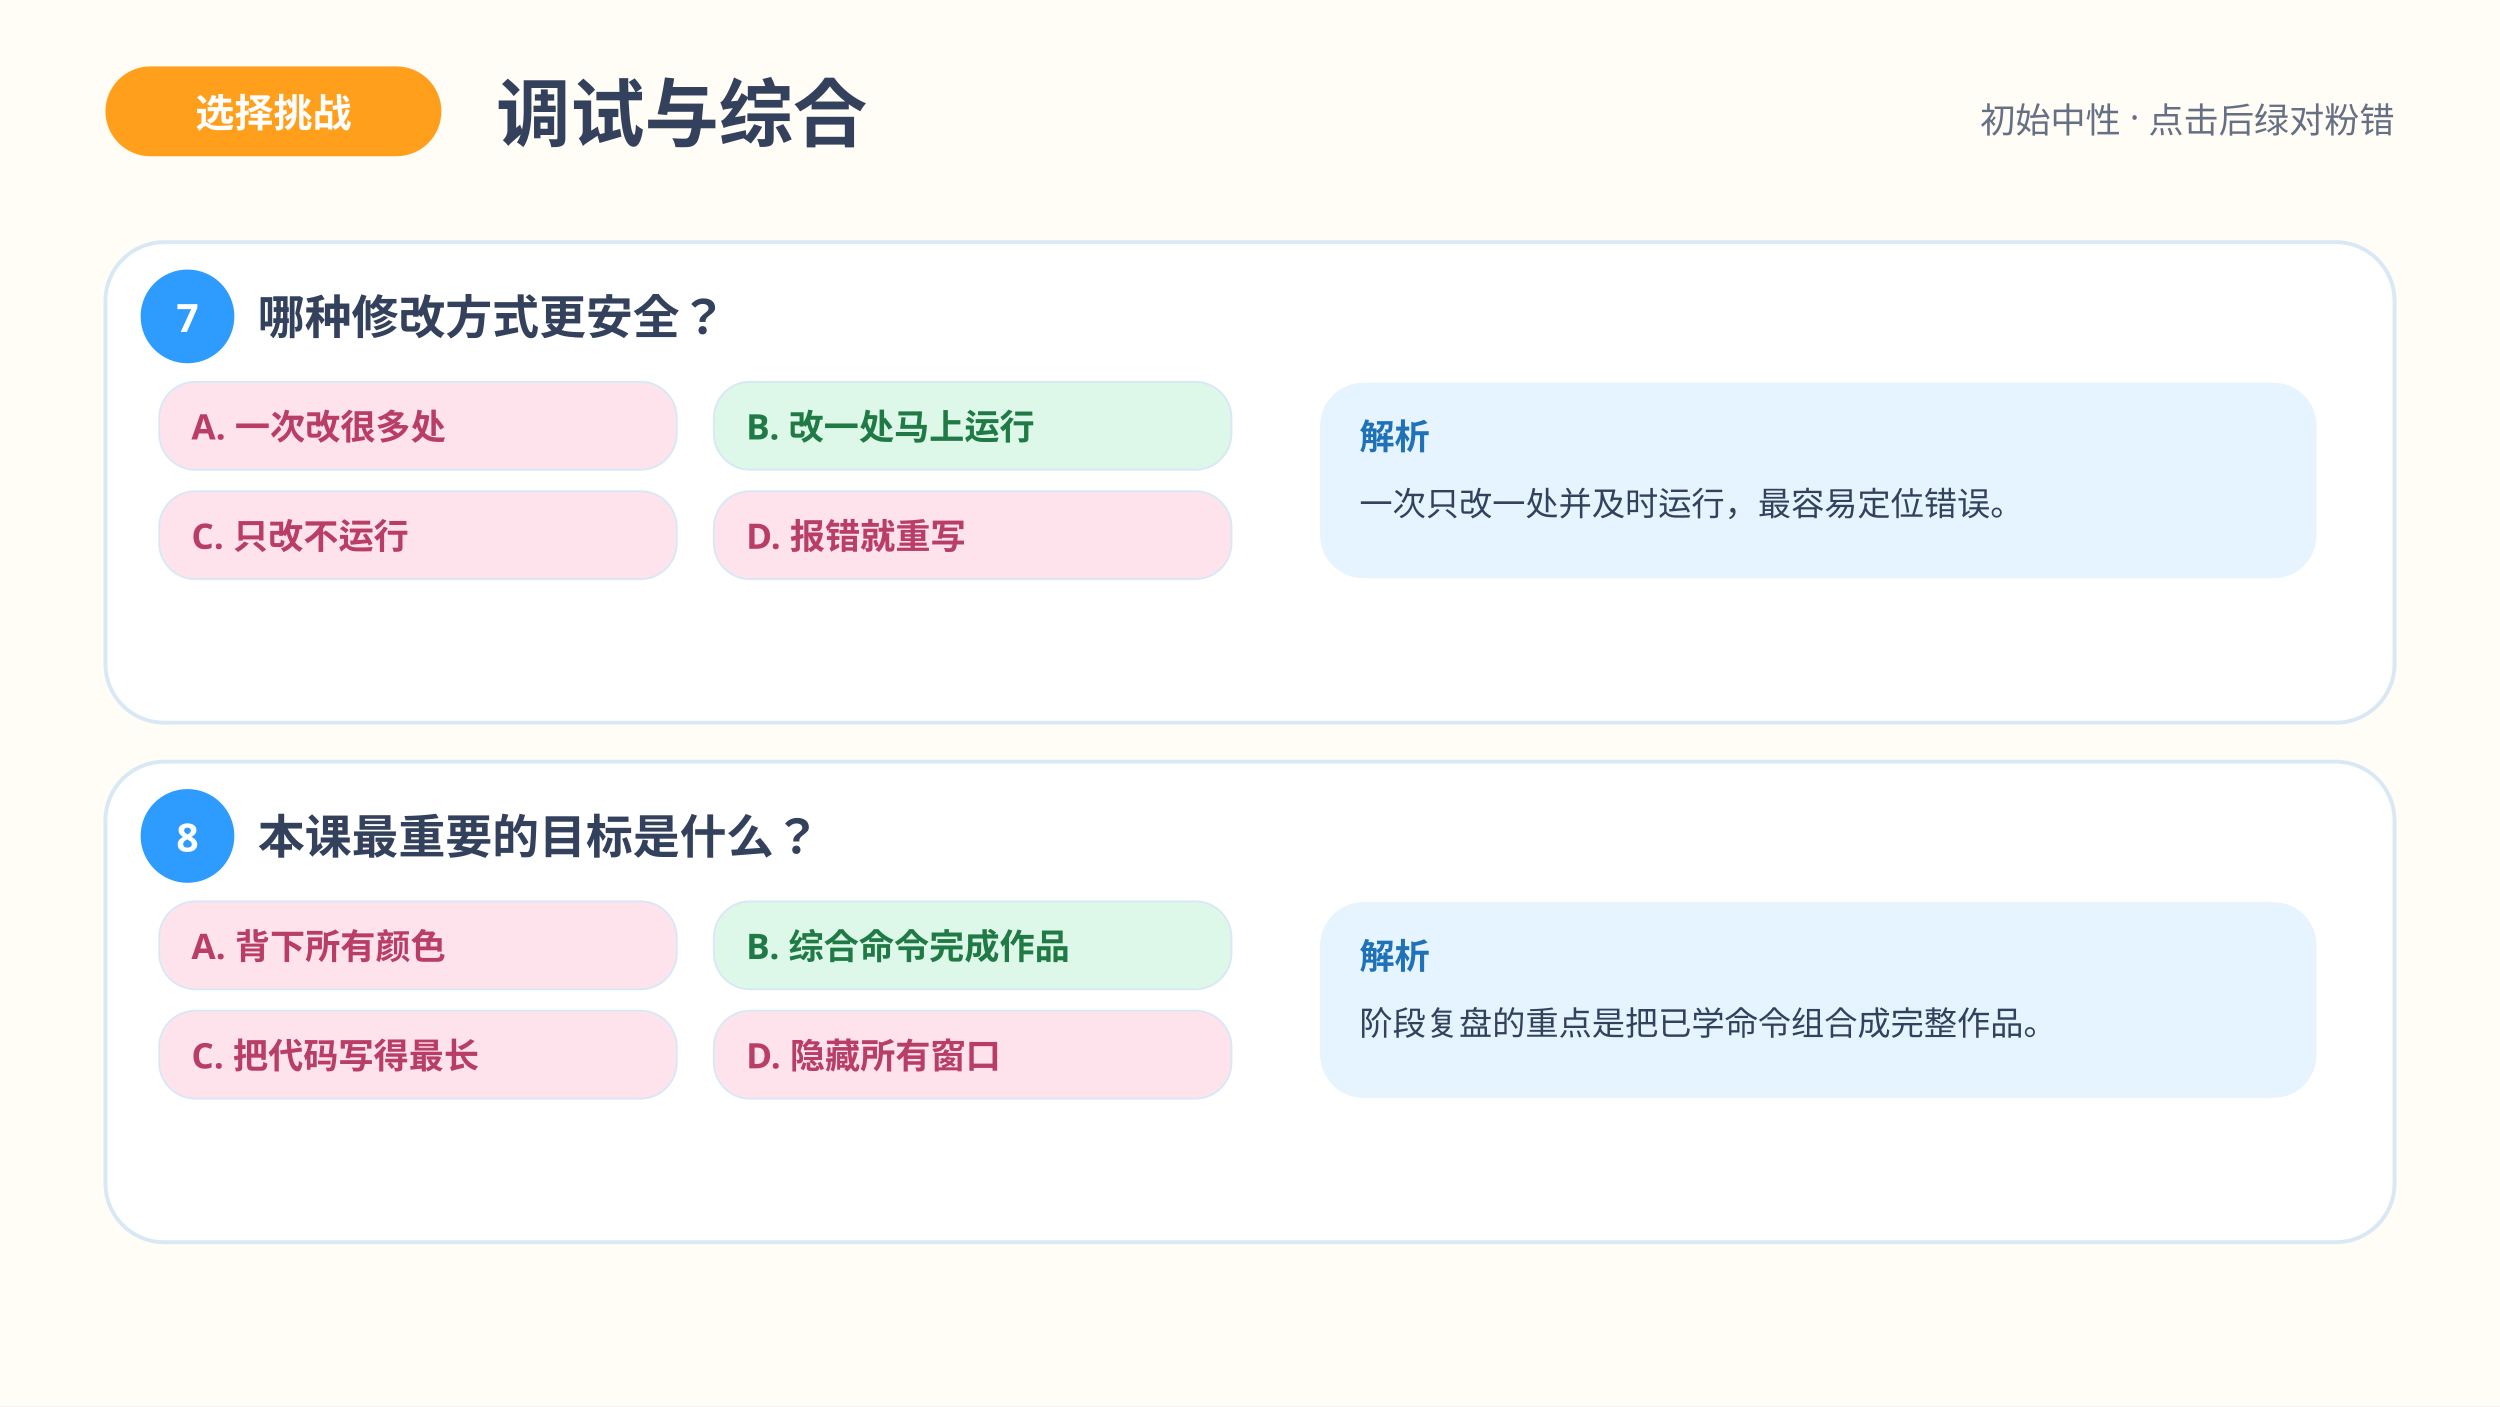
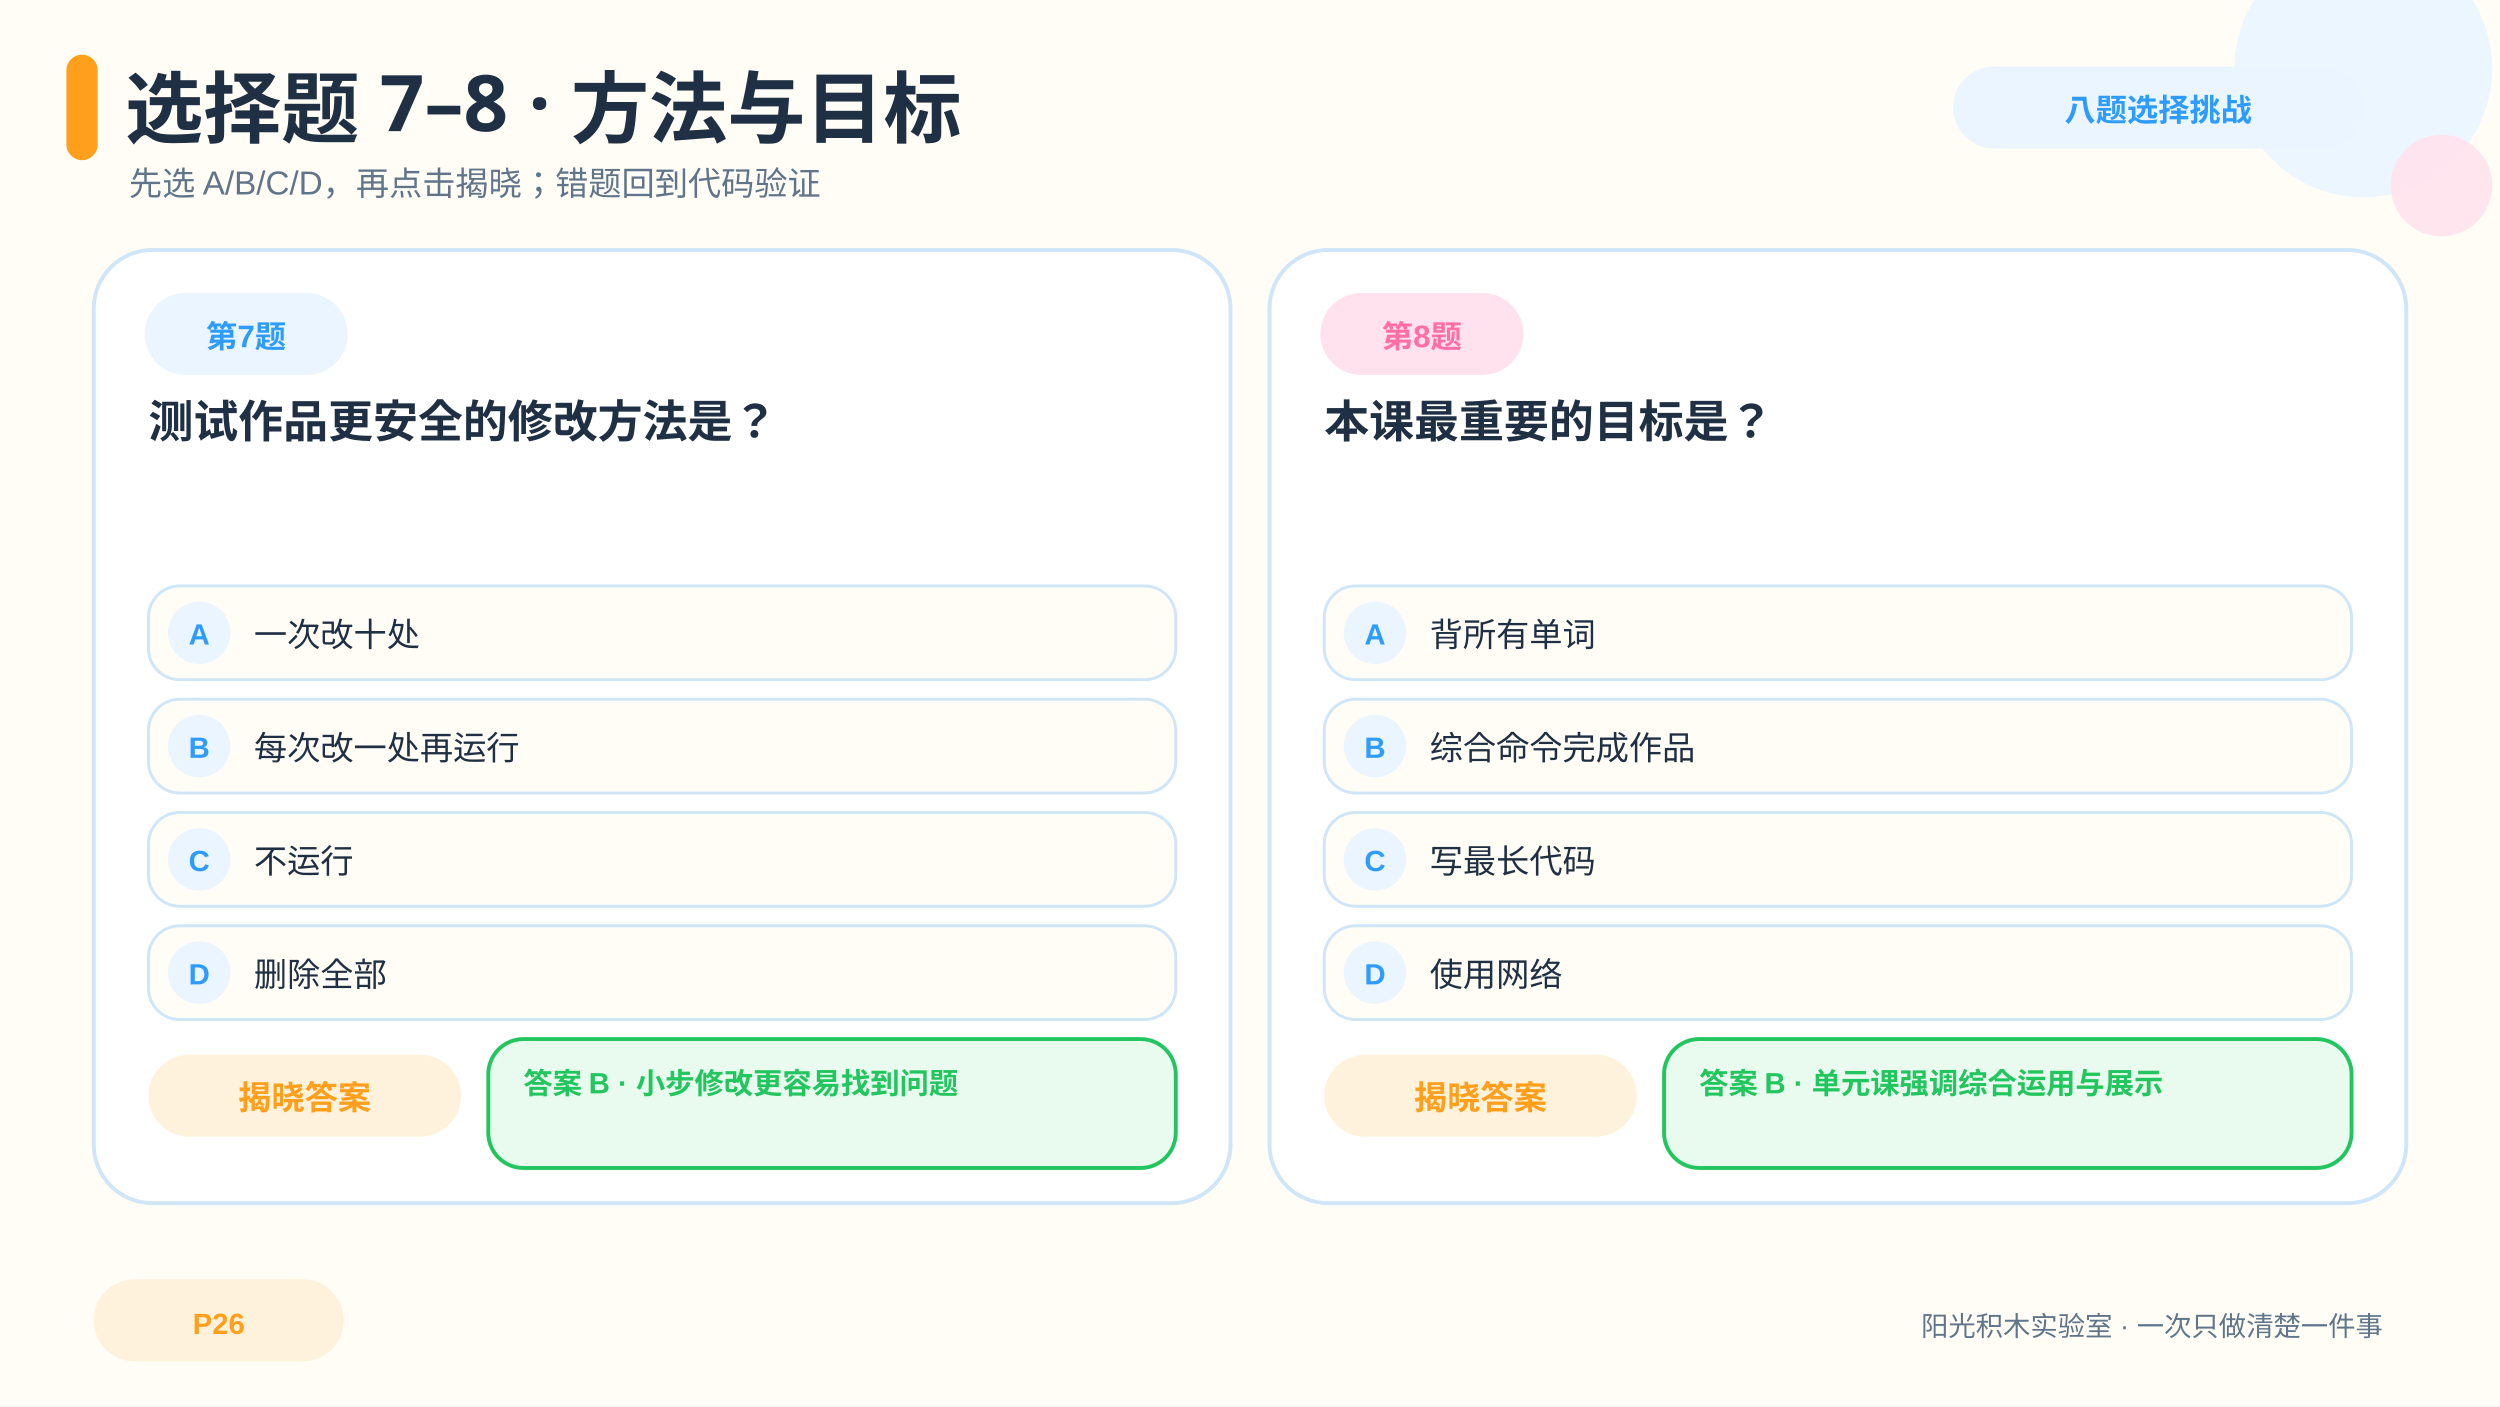
- <svg xmlns="http://www.w3.org/2000/svg" viewBox="0 0 1280 720" data-pptx-page-role="content" font-family="Microsoft YaHei, Segoe UI, sans-serif">
-   <rect width="1280" height="720" fill="#FFFDF5" />
-   <g id="header" data-pptx-bounds="54 28 1172 86">
-     <rect x="54" y="34" width="172" height="46" rx="23" fill="#FF9F1C" />
-     <text x="140" y="65" text-anchor="middle" font-size="20" font-weight="700" fill="#FFFFFF">选择挑战</text>
-     <text x="254" y="72" font-size="38" font-weight="700" fill="#33415C">调试与综合</text>
-     <text x="1226" y="68" text-anchor="end" font-size="18" fill="#667085">初始中性 · 点击后绿对粉错</text>
+ <svg xmlns="http://www.w3.org/2000/svg" viewBox="0 0 1280 720" data-pptx-page-role="content" font-family="Microsoft YaHei, Arial, sans-serif">
+   <rect x="0" y="0" width="1280" height="720" rx="0" fill="#FFFDF5" id="page-bg" />
+   <circle cx="1210" cy="35" r="66" fill="#EAF5FF" opacity="0.9" />
+   <circle cx="1250" cy="95" r="26" fill="#FFE2ED" opacity="0.9" />
+   <rect x="34" y="28" width="16" height="54" rx="8" fill="#FF9F1C" />
+   <text x="64" y="70" font-family="YouYuan, Microsoft YaHei, sans-serif" font-size="40" font-weight="700" fill="#203044" text-anchor="start">选择题 7–8 · 方法与目标</text>
+   <text x="66" y="100" font-family="Microsoft YaHei, Arial, sans-serif" font-size="17" font-weight="400" fill="#60758A" text-anchor="start">先选 A/B/C/D，再点击揭晓；错题回到代码验证</text>
+   <rect x="1000" y="34" width="210" height="42" rx="21" fill="#EAF5FF" />
+   <text x="1105.0" y="62" font-family="Microsoft YaHei, Arial, sans-serif" font-size="16" font-weight="700" fill="#2E9BFF" text-anchor="middle">八题选择挑战</text>
+   <rect x="48" y="655" width="128" height="42" rx="21" fill="#FFF2DC" />
+   <text x="112.0" y="683" font-family="Microsoft YaHei, Arial, sans-serif" font-size="15" font-weight="700" fill="#FF9F1C" text-anchor="middle">P26</text>
+   <rect x="48" y="128" width="582" height="488" rx="30" fill="#FFFFFF" stroke="#CFE5F8" stroke-width="2" />
+   <rect x="74" y="150" width="104" height="42" rx="21" fill="#EAF5FF" />
+   <text x="126.0" y="178" font-family="Microsoft YaHei, Arial, sans-serif" font-size="16" font-weight="700" fill="#2E9BFF" text-anchor="middle">第7题</text>
+   <text x="76" y="224" font-family="Microsoft YaHei, Arial, sans-serif" font-size="23" font-weight="700" fill="#203044" text-anchor="start">
+     <tspan x="76" dy="0">测试作品更安全的修改方法是？</tspan>
+   </text>
+   <rect x="76" y="300" width="526" height="48" rx="16" fill="#FFFDF5" stroke="#CFE5F8" stroke-width="1.5" />
+   <circle cx="102" cy="324" r="16" fill="#EAF5FF" />
+   <text x="102" y="330" font-family="Microsoft YaHei, Arial, sans-serif" font-size="15" font-weight="700" fill="#2E9BFF" text-anchor="middle">A</text>
+   <text x="130" y="331" font-family="Microsoft YaHei, Arial, sans-serif" font-size="17" font-weight="400" fill="#203044" text-anchor="start">一次改十处</text>
+   <rect x="76" y="358" width="526" height="48" rx="16" fill="#FFFDF5" stroke="#CFE5F8" stroke-width="1.5" />
+   <circle cx="102" cy="382" r="16" fill="#EAF5FF" />
+   <text x="102" y="388" font-family="Microsoft YaHei, Arial, sans-serif" font-size="15" font-weight="700" fill="#2E9BFF" text-anchor="middle">B</text>
+   <text x="130" y="389" font-family="Microsoft YaHei, Arial, sans-serif" font-size="17" font-weight="400" fill="#203044" text-anchor="start">每次改一处再运行</text>
+   <rect x="76" y="416" width="526" height="48" rx="16" fill="#FFFDF5" stroke="#CFE5F8" stroke-width="1.5" />
+   <circle cx="102" cy="440" r="16" fill="#EAF5FF" />
+   <text x="102" y="446" font-family="Microsoft YaHei, Arial, sans-serif" font-size="15" font-weight="700" fill="#2E9BFF" text-anchor="middle">C</text>
+   <text x="130" y="447" font-family="Microsoft YaHei, Arial, sans-serif" font-size="17" font-weight="400" fill="#203044" text-anchor="start">不运行</text>
+   <rect x="76" y="474" width="526" height="48" rx="16" fill="#FFFDF5" stroke="#CFE5F8" stroke-width="1.5" />
+   <circle cx="102" cy="498" r="16" fill="#EAF5FF" />
+   <text x="102" y="504" font-family="Microsoft YaHei, Arial, sans-serif" font-size="15" font-weight="700" fill="#2E9BFF" text-anchor="middle">D</text>
+   <text x="130" y="505" font-family="Microsoft YaHei, Arial, sans-serif" font-size="17" font-weight="400" fill="#203044" text-anchor="start">删除全部</text>
+   <rect x="76" y="540" width="160" height="42" rx="21" fill="#FFF2DC" />
+   <text x="156.0" y="568" font-family="Microsoft YaHei, Arial, sans-serif" font-size="17" font-weight="700" fill="#FF9F1C" text-anchor="middle">揭晓答案</text>
+   <g id="reveal-q7-hit" data-pptx-role="decoration" data-pptx-bounds="0 0 1280 720">
+     <rect x="76" y="540" width="160" height="42" rx="20" fill="#FFFFFF" opacity="0.001" />
  </g>
-   <g id="question-7" data-pptx-bounds="54 124 1172 246" data-pptx-role="decoration">
-     <rect x="54" y="124" width="1172" height="246" rx="30" fill="#FFFFFF" stroke="#D9E8F5" stroke-width="2" />
-     <circle cx="96" cy="162" r="24" fill="#2E9BFF" />
-     <text x="96" y="170" text-anchor="middle" font-size="20" font-weight="700" fill="#FFFFFF">7</text>
-     <text x="132" y="171" font-size="24" font-weight="700" fill="#33415C">哪种修改方式更安全？</text>
-     <rect x="82" y="196" width="264" height="44" rx="18" fill="#F7FAFC" stroke="#D9E8F5" stroke-width="2" />
-     <text x="98" y="225" font-size="18" fill="#33415C">A. 一次改很多处</text>
-     <rect x="366" y="196" width="264" height="44" rx="18" fill="#F7FAFC" stroke="#D9E8F5" stroke-width="2" />
-     <text x="382" y="225" font-size="18" fill="#33415C">B. 改一处马上运行</text>
-     <rect x="82" y="252" width="264" height="44" rx="18" fill="#F7FAFC" stroke="#D9E8F5" stroke-width="2" />
-     <text x="98" y="281" font-size="18" fill="#33415C">C. 只改不运行</text>
-     <rect x="366" y="252" width="264" height="44" rx="18" fill="#F7FAFC" stroke="#D9E8F5" stroke-width="2" />
-     <text x="382" y="281" font-size="18" fill="#33415C">D. 报错就重写</text>
-     <rect x="676" y="196" width="510" height="100" rx="22" fill="#FFF3D6" />
-     <text x="931" y="236" text-anchor="middle" font-size="18" font-weight="700" fill="#FF9F1C">想好了吗？点击揭晓</text>
-     <text x="931" y="268" text-anchor="middle" font-size="17" fill="#667085">先说理由，再看解析</text>
+   <g id="state-q7" data-pptx-role="decoration" data-pptx-bounds="0 0 1280 720">
+     <rect x="250" y="532" width="352" height="66" rx="18" fill="#E9FBEF" stroke="#22C55E" stroke-width="2" />
+     <text x="268" y="560" font-family="Microsoft YaHei, Arial, sans-serif" font-size="15" font-weight="700" fill="#22C55E" text-anchor="start">答案 B · 小步修改更容易找到问题</text>
  </g>
-   <g id="state-q7" data-pptx-bounds="82 196 1104 100">
-     <rect x="82" y="196" width="264" height="44" rx="18" fill="#FFE3EC" />
-     <text x="98" y="225" font-size="18" font-weight="700" fill="#B83E68">A. 一次改很多处</text>
-     <rect x="366" y="196" width="264" height="44" rx="18" fill="#DDF7E8" />
-     <text x="382" y="225" font-size="18" font-weight="700" fill="#207A45">B. 改一处马上运行</text>
-     <rect x="82" y="252" width="264" height="44" rx="18" fill="#FFE3EC" />
-     <text x="98" y="281" font-size="18" font-weight="700" fill="#B83E68">C. 只改不运行</text>
-     <rect x="366" y="252" width="264" height="44" rx="18" fill="#FFE3EC" />
-     <text x="382" y="281" font-size="18" font-weight="700" fill="#B83E68">D. 报错就重写</text>
-     <rect x="676" y="196" width="510" height="100" rx="22" fill="#E5F4FF" />
-     <text x="696" y="230" font-size="18" font-weight="700" fill="#2072B8">解析</text>
-     <text x="696" y="264" font-size="17" fill="#33415C">一次只改一处并及时运行，最容易定位错误。</text>
+   <rect x="650" y="128" width="582" height="488" rx="30" fill="#FFFFFF" stroke="#CFE5F8" stroke-width="2" />
+   <rect x="676" y="150" width="104" height="42" rx="21" fill="#FFE2ED" />
+   <text x="728.0" y="178" font-family="Microsoft YaHei, Arial, sans-serif" font-size="16" font-weight="700" fill="#FF6FA5" text-anchor="middle">第8题</text>
+   <text x="678" y="224" font-family="Microsoft YaHei, Arial, sans-serif" font-size="23" font-weight="700" fill="#203044" text-anchor="start">
+     <tspan x="678" dy="0">本课最重要的目标是？</tspan>
+   </text>
+   <rect x="678" y="300" width="526" height="48" rx="16" fill="#FFFDF5" stroke="#CFE5F8" stroke-width="1.5" />
+   <circle cx="704" cy="324" r="16" fill="#EAF5FF" />
+   <text x="704" y="330" font-family="Microsoft YaHei, Arial, sans-serif" font-size="15" font-weight="700" fill="#2E9BFF" text-anchor="middle">A</text>
+   <text x="732" y="331" font-family="Microsoft YaHei, Arial, sans-serif" font-size="17" font-weight="400" fill="#203044" text-anchor="start">背所有单词</text>
+   <rect x="678" y="358" width="526" height="48" rx="16" fill="#FFFDF5" stroke="#CFE5F8" stroke-width="1.5" />
+   <circle cx="704" cy="382" r="16" fill="#EAF5FF" />
+   <text x="704" y="388" font-family="Microsoft YaHei, Arial, sans-serif" font-size="15" font-weight="700" fill="#2E9BFF" text-anchor="middle">B</text>
+   <text x="732" y="389" font-family="Microsoft YaHei, Arial, sans-serif" font-size="17" font-weight="400" fill="#203044" text-anchor="start">综合命令完成作品</text>
+   <rect x="678" y="416" width="526" height="48" rx="16" fill="#FFFDF5" stroke="#CFE5F8" stroke-width="1.5" />
+   <circle cx="704" cy="440" r="16" fill="#EAF5FF" />
+   <text x="704" y="446" font-family="Microsoft YaHei, Arial, sans-serif" font-size="15" font-weight="700" fill="#2E9BFF" text-anchor="middle">C</text>
+   <text x="732" y="447" font-family="Microsoft YaHei, Arial, sans-serif" font-size="17" font-weight="400" fill="#203044" text-anchor="start">写最长代码</text>
+   <rect x="678" y="474" width="526" height="48" rx="16" fill="#FFFDF5" stroke="#CFE5F8" stroke-width="1.5" />
+   <circle cx="704" cy="498" r="16" fill="#EAF5FF" />
+   <text x="704" y="504" font-family="Microsoft YaHei, Arial, sans-serif" font-size="15" font-weight="700" fill="#2E9BFF" text-anchor="middle">D</text>
+   <text x="732" y="505" font-family="Microsoft YaHei, Arial, sans-serif" font-size="17" font-weight="400" fill="#203044" text-anchor="start">使用网络</text>
+   <rect x="678" y="540" width="160" height="42" rx="21" fill="#FFF2DC" />
+   <text x="758.0" y="568" font-family="Microsoft YaHei, Arial, sans-serif" font-size="17" font-weight="700" fill="#FF9F1C" text-anchor="middle">揭晓答案</text>
+   <g id="reveal-q8-hit" data-pptx-role="decoration" data-pptx-bounds="0 0 1280 720">
+     <rect x="678" y="540" width="160" height="42" rx="20" fill="#FFFFFF" opacity="0.001" />
  </g>
-   <g id="reveal-q7-hit" data-pptx-bounds="82 690 2 2">
-     <rect x="676" y="196" width="510" height="100" rx="22" fill="#FFFFFF" fill-opacity="0.001" />
+   <g id="state-q8" data-pptx-role="decoration" data-pptx-bounds="0 0 1280 720">
+     <rect x="852" y="532" width="352" height="66" rx="18" fill="#E9FBEF" stroke="#22C55E" stroke-width="2" />
+     <text x="870" y="560" font-family="Microsoft YaHei, Arial, sans-serif" font-size="15" font-weight="700" fill="#22C55E" text-anchor="start">答案 B · 单元课强调综合运用与展示</text>
  </g>
-   <g id="question-8" data-pptx-bounds="54 390 1172 246" data-pptx-role="decoration">
-     <rect x="54" y="390" width="1172" height="246" rx="30" fill="#FFFFFF" stroke="#D9E8F5" stroke-width="2" />
-     <circle cx="96" cy="428" r="24" fill="#2E9BFF" />
-     <text x="96" y="436" text-anchor="middle" font-size="20" font-weight="700" fill="#FFFFFF">8</text>
-     <text x="132" y="437" font-size="24" font-weight="700" fill="#33415C">本课最重要的目标是什么？</text>
-     <rect x="82" y="462" width="264" height="44" rx="18" fill="#F7FAFC" stroke="#D9E8F5" stroke-width="2" />
-     <text x="98" y="491" font-size="18" fill="#33415C">A. 背下所有颜色</text>
-     <rect x="366" y="462" width="264" height="44" rx="18" fill="#F7FAFC" stroke="#D9E8F5" stroke-width="2" />
-     <text x="382" y="491" font-size="18" fill="#33415C">B. 综合命令完成作品</text>
-     <rect x="82" y="518" width="264" height="44" rx="18" fill="#F7FAFC" stroke="#D9E8F5" stroke-width="2" />
-     <text x="98" y="547" font-size="18" fill="#33415C">C. 把代码写得最长</text>
-     <rect x="366" y="518" width="264" height="44" rx="18" fill="#F7FAFC" stroke="#D9E8F5" stroke-width="2" />
-     <text x="382" y="547" font-size="18" fill="#33415C">D. 隐藏所有窗口</text>
-     <rect x="676" y="462" width="510" height="100" rx="22" fill="#FFF3D6" />
-     <text x="931" y="502" text-anchor="middle" font-size="18" font-weight="700" fill="#FF9F1C">想好了吗？点击揭晓</text>
-     <text x="931" y="534" text-anchor="middle" font-size="17" fill="#667085">先说理由，再看解析</text>
-   </g>
-   <g id="state-q8" data-pptx-bounds="82 462 1104 100">
-     <rect x="82" y="462" width="264" height="44" rx="18" fill="#FFE3EC" />
-     <text x="98" y="491" font-size="18" font-weight="700" fill="#B83E68">A. 背下所有颜色</text>
-     <rect x="366" y="462" width="264" height="44" rx="18" fill="#DDF7E8" />
-     <text x="382" y="491" font-size="18" font-weight="700" fill="#207A45">B. 综合命令完成作品</text>
-     <rect x="82" y="518" width="264" height="44" rx="18" fill="#FFE3EC" />
-     <text x="98" y="547" font-size="18" font-weight="700" fill="#B83E68">C. 把代码写得最长</text>
-     <rect x="366" y="518" width="264" height="44" rx="18" fill="#FFE3EC" />
-     <text x="382" y="547" font-size="18" font-weight="700" fill="#B83E68">D. 隐藏所有窗口</text>
-     <rect x="676" y="462" width="510" height="100" rx="22" fill="#E5F4FF" />
-     <text x="696" y="496" font-size="18" font-weight="700" fill="#2072B8">解析</text>
-     <text x="696" y="530" font-size="17" fill="#33415C">阶段复盘的重点是把已学命令组合成完整作品。</text>
-   </g>
-   <g id="reveal-q8-hit" data-pptx-bounds="86 690 2 2">
-     <rect x="676" y="462" width="510" height="100" rx="22" fill="#FFFFFF" fill-opacity="0.001" />
-   </g>
+   <text x="1220" y="684" font-family="Microsoft YaHei, Arial, sans-serif" font-size="14" font-weight="400" fill="#60758A" text-anchor="end">阳光积木实验室 · 一次只做清楚一件事</text>
</svg>
